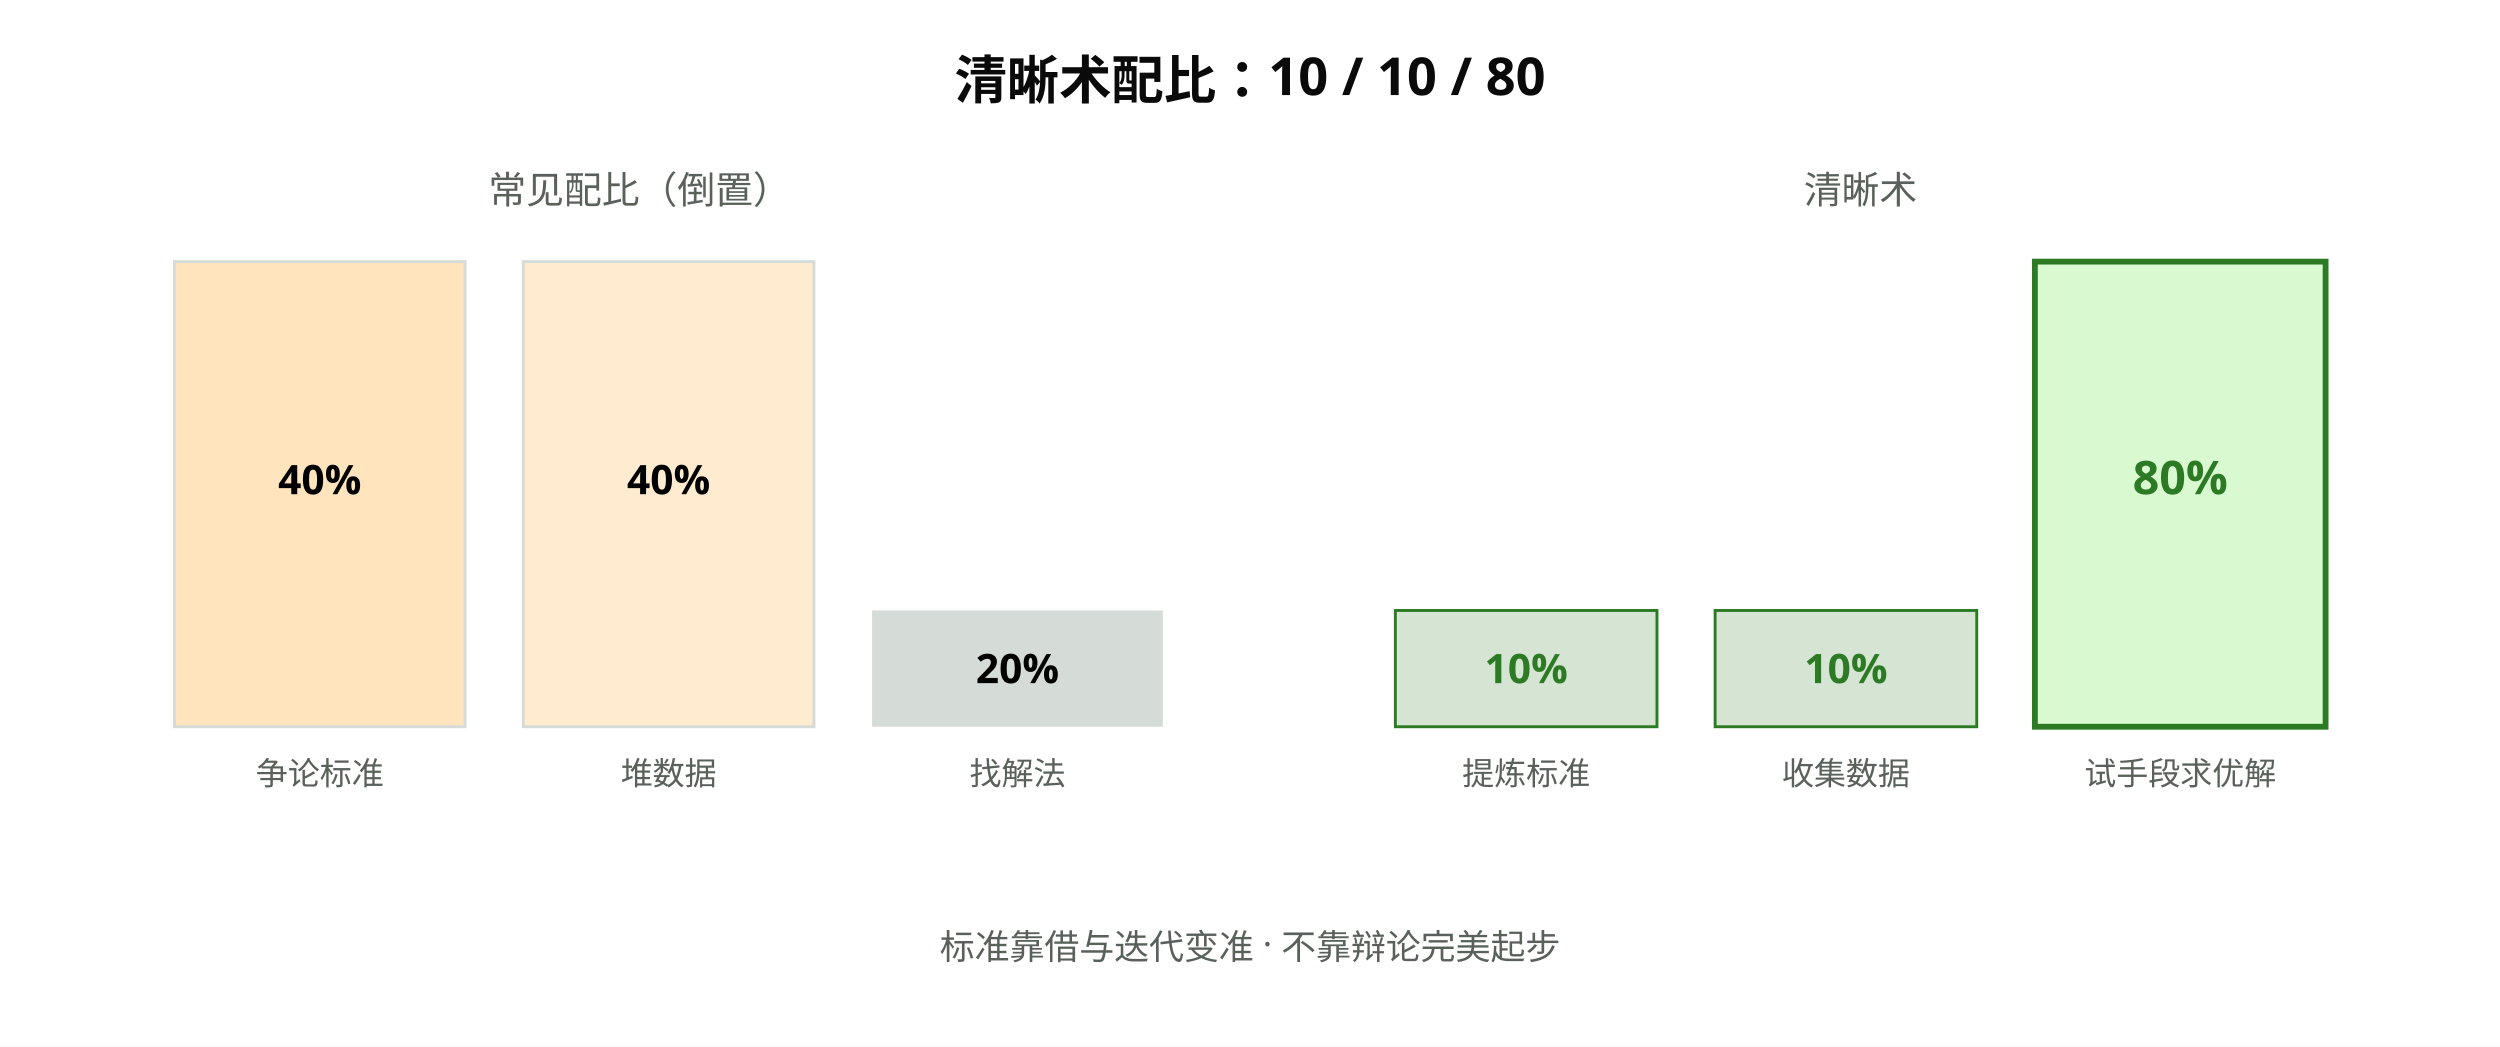
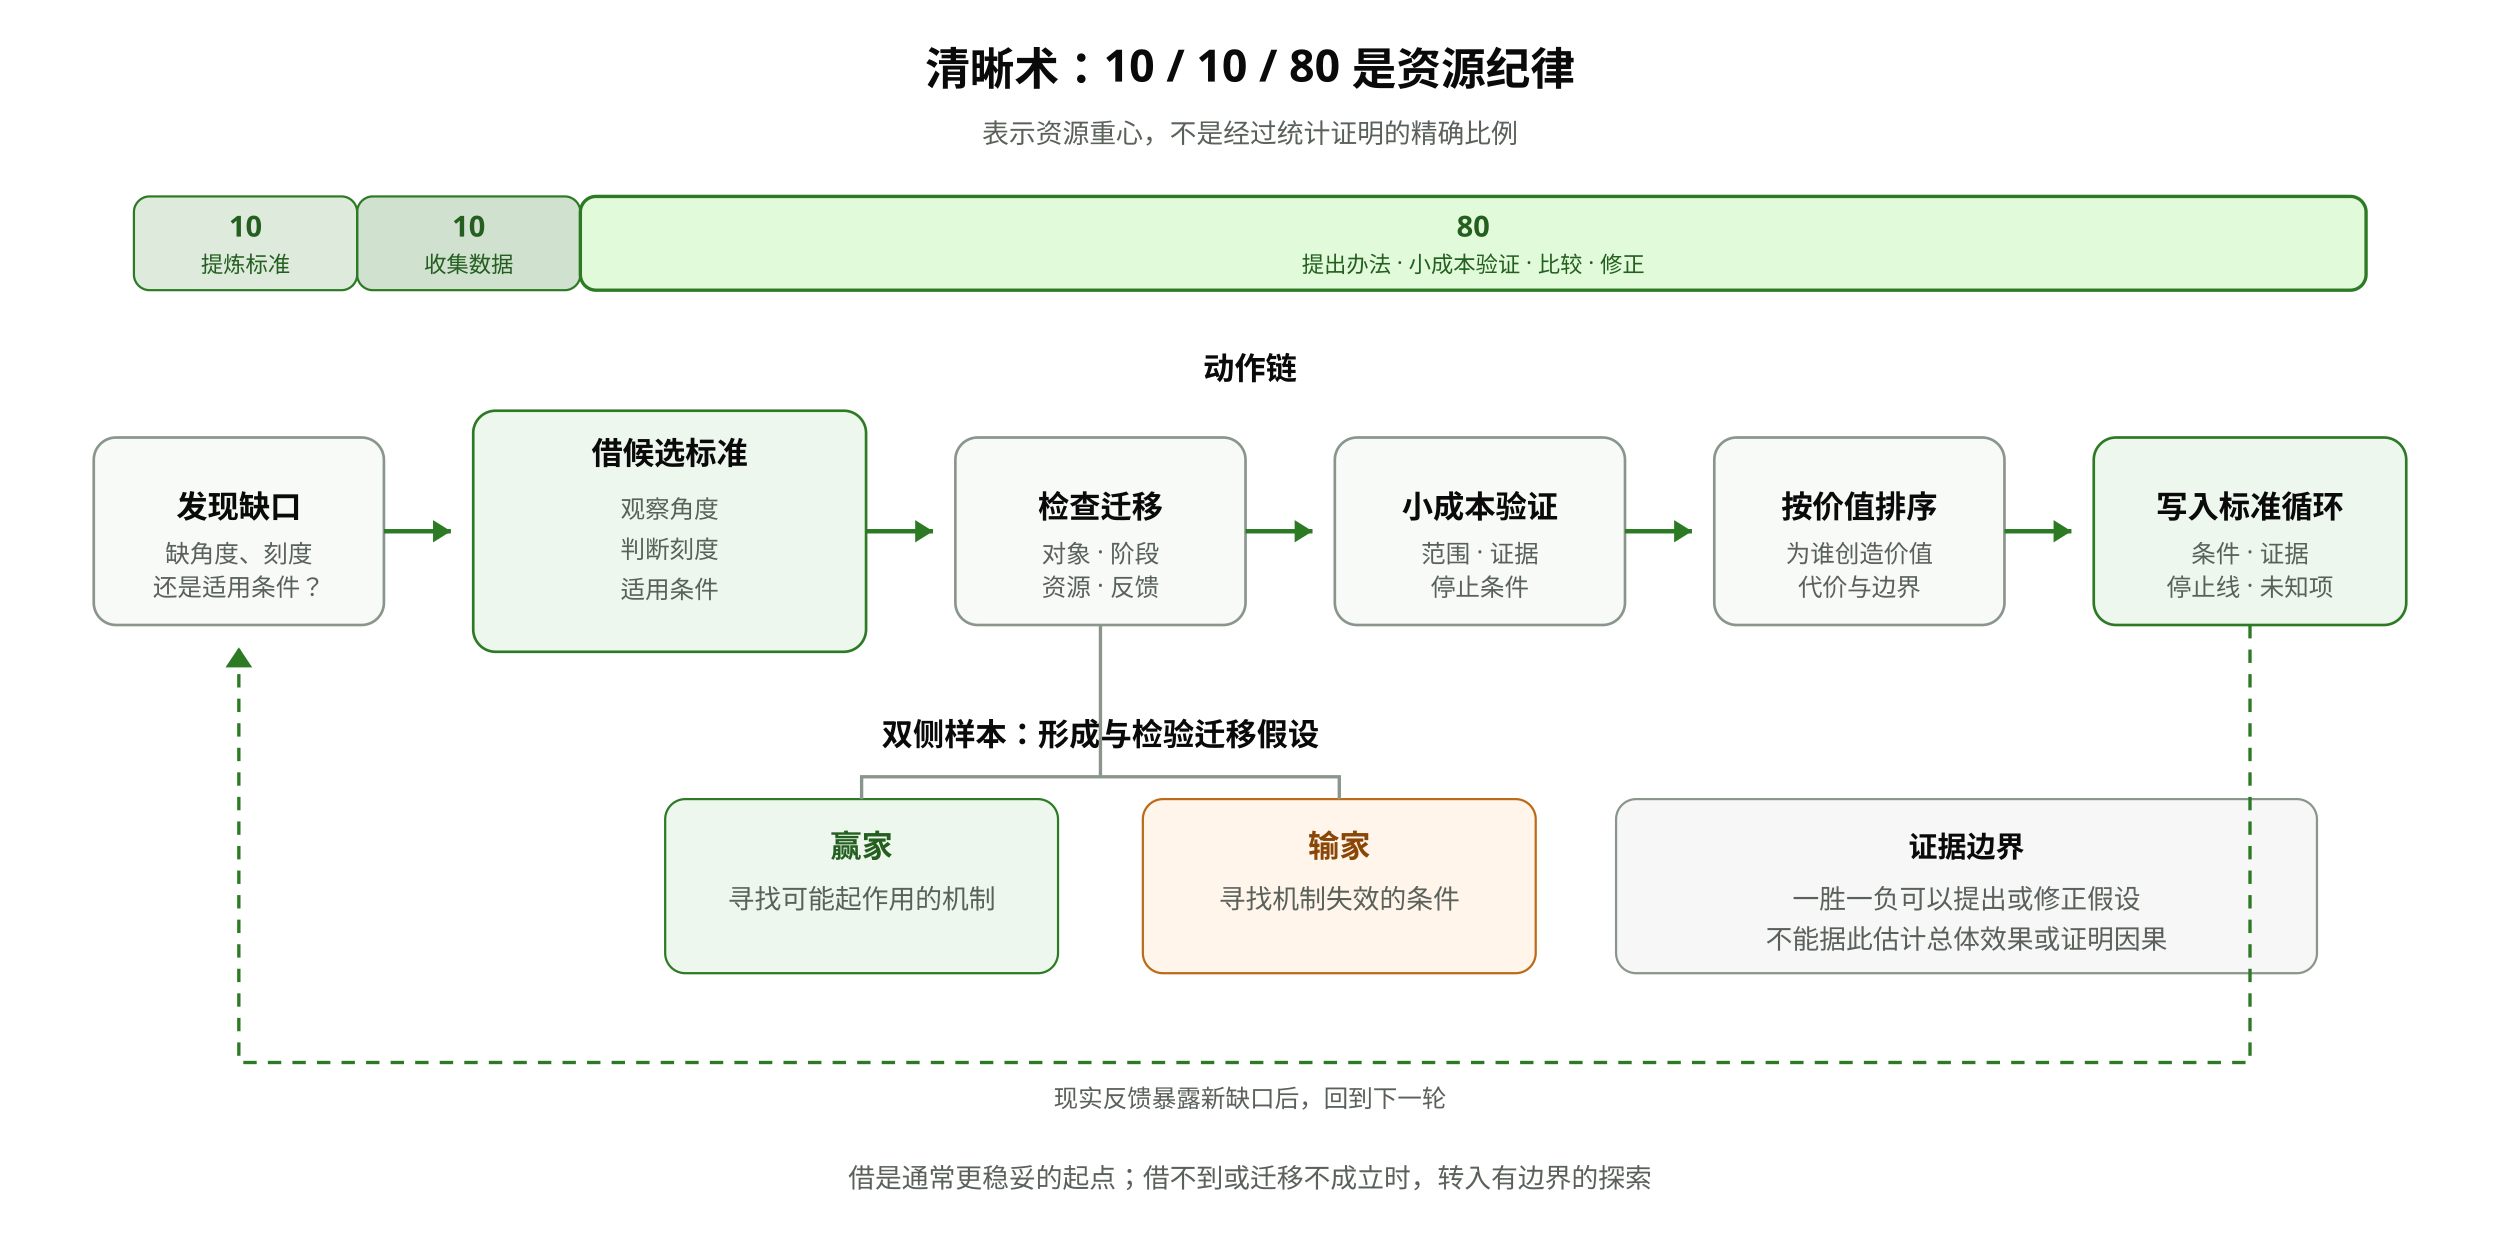
- <svg xmlns="http://www.w3.org/2000/svg" viewBox="0 0 860 360" role="img">
-   <rect width="860" height="360" fill="#fff" />
-   <text x="430" y="34" text-anchor="middle" font-family="PingFang SC, Microsoft YaHei, sans-serif" font-size="18" font-weight="700" fill="#0a0a0a">清晰术配比：10 / 10 / 80</text>
-   <text x="220" y="70" text-anchor="middle" font-family="PingFang SC, Microsoft YaHei, sans-serif" font-size="13" fill="#59615a">常见配比（倒置）</text>
+ <svg xmlns="http://www.w3.org/2000/svg" viewBox="0 0 1120 560" role="img" aria-labelledby="title desc">
+   <rect width="1120" height="560" fill="#fff" />
  <g font-family="PingFang SC, Microsoft YaHei, sans-serif">
-     <rect x="60" y="90" width="100" height="160" fill="#ffb347" fill-opacity="0.35" stroke="#d5dbd6" />
-     <text x="110" y="170" text-anchor="middle" font-size="14" font-weight="700">40%</text>
-     <text x="110" y="270" text-anchor="middle" font-size="11" fill="#59615a">争论标准</text>
-     <rect x="180" y="90" width="100" height="160" fill="#ffb347" fill-opacity="0.25" stroke="#d5dbd6" />
-     <text x="230" y="170" text-anchor="middle" font-size="14" font-weight="700">40%</text>
-     <text x="230" y="270" text-anchor="middle" font-size="11" fill="#59615a">堆数据</text>
-     <rect x="300" y="210" width="100" height="40" fill="#d5dbd6" />
-     <text x="350" y="235" text-anchor="middle" font-size="14" font-weight="700">20%</text>
-     <text x="350" y="270" text-anchor="middle" font-size="11" fill="#59615a">找解法</text>
+     <text x="560" y="38" text-anchor="middle" font-size="20" font-weight="700" fill="#0a0a0a">清晰术：10 / 10 / 80 是资源纪律</text>
+     <text x="560" y="64" text-anchor="middle" font-size="12" fill="#59615a">表示资源重心，不是经过统计证明的精确比例</text>
+     <rect x="60" y="88" width="100" height="42" rx="7" fill="#2d7a25" fill-opacity="0.16" stroke="#2d7a25" />
+     <rect x="160" y="88" width="100" height="42" rx="7" fill="#2d7a25" fill-opacity="0.22" stroke="#2d7a25" />
+     <rect x="260" y="88" width="800" height="42" rx="7" fill="#6bed4a" fill-opacity="0.2" stroke="#2d7a25" stroke-width="1.5" />
+     <text x="110" y="106" text-anchor="middle" font-size="13" font-weight="700" fill="#245f20">10</text>
+     <text x="110" y="122" text-anchor="middle" font-size="10" fill="#245f20">提炼标准</text>
+     <text x="210" y="106" text-anchor="middle" font-size="13" font-weight="700" fill="#245f20">10</text>
+     <text x="210" y="122" text-anchor="middle" font-size="10" fill="#245f20">收集数据</text>
+     <text x="660" y="106" text-anchor="middle" font-size="13" font-weight="700" fill="#245f20">80</text>
+     <text x="660" y="122" text-anchor="middle" font-size="10" fill="#245f20">提出办法 · 小成本验证 · 比较 · 修正</text>
+     <text x="560" y="170" text-anchor="middle" font-size="14" font-weight="700" fill="#0a0a0a">动作链</text>
+     <g fill="#f7faf7" stroke="#8a968c" stroke-width="1.2">
+       <rect x="42" y="196" width="130" height="84" rx="10" />
+       <rect x="212" y="184" width="176" height="108" rx="10" fill="#eef7ed" stroke="#2d7a25" />
+       <rect x="428" y="196" width="130" height="84" rx="10" />
+       <rect x="598" y="196" width="130" height="84" rx="10" />
+       <rect x="768" y="196" width="130" height="84" rx="10" />
+       <rect x="938" y="196" width="140" height="84" rx="10" fill="#eef7ed" stroke="#2d7a25" />
+     </g>
+     <g fill="#0a0a0a" font-size="14" font-weight="700" text-anchor="middle">
+       <text x="107" y="232">发现缺口</text>
+       <text x="300" y="208">借候选标准</text>
+       <text x="493" y="232">检查迁移</text>
+       <text x="663" y="232">小成本验证</text>
+       <text x="833" y="232">按价值排序</text>
+       <text x="1008" y="232">写入标准循环</text>
+     </g>
+     <g fill="#59615a" font-size="11" text-anchor="middle">
+       <text x="107" y="252">缺角度、刻度</text>
+       <text x="107" y="267">还是适用条件？</text>
+       <text x="300" y="232">观察角度</text>
+       <text x="300" y="250">判断刻度</text>
+       <text x="300" y="268">适用条件</text>
+       <text x="493" y="252">对象 · 阶段</text>
+       <text x="493" y="267">资源 · 反馈</text>
+       <text x="663" y="252">范围 · 证据</text>
+       <text x="663" y="267">停止条件</text>
+       <text x="833" y="252">为谁创造价值</text>
+       <text x="833" y="267">代价与边界</text>
+       <text x="1008" y="252">条件 · 证据</text>
+       <text x="1008" y="267">停止线 · 未知项</text>
+     </g>
+     <g stroke="#2d7a25" stroke-width="2" fill="none">
+       <path d="M172 238 H202" />
+       <path d="M388 238 H418" />
+       <path d="M558 238 H588" />
+       <path d="M728 238 H758" />
+       <path d="M898 238 H928" />
+     </g>
+     <g fill="#2d7a25">
+       <path d="M202 238 l-8 -5 v10 z" />
+       <path d="M418 238 l-8 -5 v10 z" />
+       <path d="M588 238 l-8 -5 v10 z" />
+       <path d="M758 238 l-8 -5 v10 z" />
+       <path d="M928 238 l-8 -5 v10 z" />
+     </g>
+     <text x="493" y="334" text-anchor="middle" font-size="14" font-weight="700" fill="#0a0a0a">双侧样本：形成与检验迁移假设</text>
+     <rect x="298" y="358" width="176" height="78" rx="9" fill="#eef7ed" stroke="#2d7a25" />
+     <rect x="512" y="358" width="176" height="78" rx="9" fill="#fff5eb" stroke="#bd6a18" />
+     <text x="386" y="384" text-anchor="middle" font-size="14" font-weight="700" fill="#245f20">赢家</text>
+     <text x="386" y="407" text-anchor="middle" font-size="12" fill="#59615a">寻找可能起作用的机制</text>
+     <text x="600" y="384" text-anchor="middle" font-size="14" font-weight="700" fill="#8a4607">输家</text>
+     <text x="600" y="407" text-anchor="middle" font-size="12" fill="#59615a">寻找机制失效的条件</text>
+     <path d="M493 280 V348 M493 348 H386 V358 M493 348 H600 V358" stroke="#8a968c" stroke-width="1.5" fill="none" />
+     <rect x="724" y="358" width="314" height="78" rx="9" fill="#f7f7f7" stroke="#8a968c" />
+     <text x="881" y="384" text-anchor="middle" font-size="13" font-weight="700" fill="#0a0a0a">证据边界</text>
+     <text x="881" y="407" text-anchor="middle" font-size="12" fill="#59615a">一胜一负可以提出或修正假设</text>
+     <text x="881" y="425" text-anchor="middle" font-size="12" fill="#59615a">不能据此估计总体效果或证明因果</text>
+     <path d="M1008 280 V476 H107 V290" stroke="#2d7a25" stroke-width="1.5" stroke-dasharray="6 5" fill="none" />
+     <path d="M107 290 l-6 9 h12 z" fill="#2d7a25" />
+     <text x="560" y="496" text-anchor="middle" font-size="11" fill="#59615a">现实反馈暴露新缺口后，回到下一轮</text>
+     <text x="560" y="532" text-anchor="middle" font-size="12" fill="#59615a">借是通常更稳妥的起点；借不到或迁移不成立时，转入有边界的探索</text>
  </g>
-   <text x="640" y="70" text-anchor="middle" font-family="PingFang SC, Microsoft YaHei, sans-serif" font-size="13" fill="#59615a">清晰术</text>
-   <g font-family="PingFang SC, Microsoft YaHei, sans-serif">
-     <rect x="480" y="210" width="90" height="40" fill="#2d7a25" fill-opacity="0.2" stroke="#2d7a25" />
-     <text x="525" y="235" text-anchor="middle" font-size="14" font-weight="700" fill="#2d7a25">10%</text>
-     <text x="525" y="270" text-anchor="middle" font-size="11" fill="#59615a">提炼标准</text>
-     <rect x="590" y="210" width="90" height="40" fill="#2d7a25" fill-opacity="0.2" stroke="#2d7a25" />
-     <text x="635" y="235" text-anchor="middle" font-size="14" font-weight="700" fill="#2d7a25">10%</text>
-     <text x="635" y="270" text-anchor="middle" font-size="11" fill="#59615a">收集数据</text>
-     <rect x="700" y="90" width="100" height="160" fill="#6bed4a" fill-opacity="0.25" stroke="#2d7a25" stroke-width="2" />
-     <text x="750" y="170" text-anchor="middle" font-size="16" font-weight="700" fill="#2d7a25">80%</text>
-     <text x="750" y="270" text-anchor="middle" font-size="11" fill="#59615a">试手段求优解</text>
-   </g>
-   <text x="430" y="330" text-anchor="middle" font-family="PingFang SC, Microsoft YaHei, sans-serif" font-size="12" fill="#59615a">标准靠借与迭代变准 · 不靠辩论完美起步</text>
</svg>
